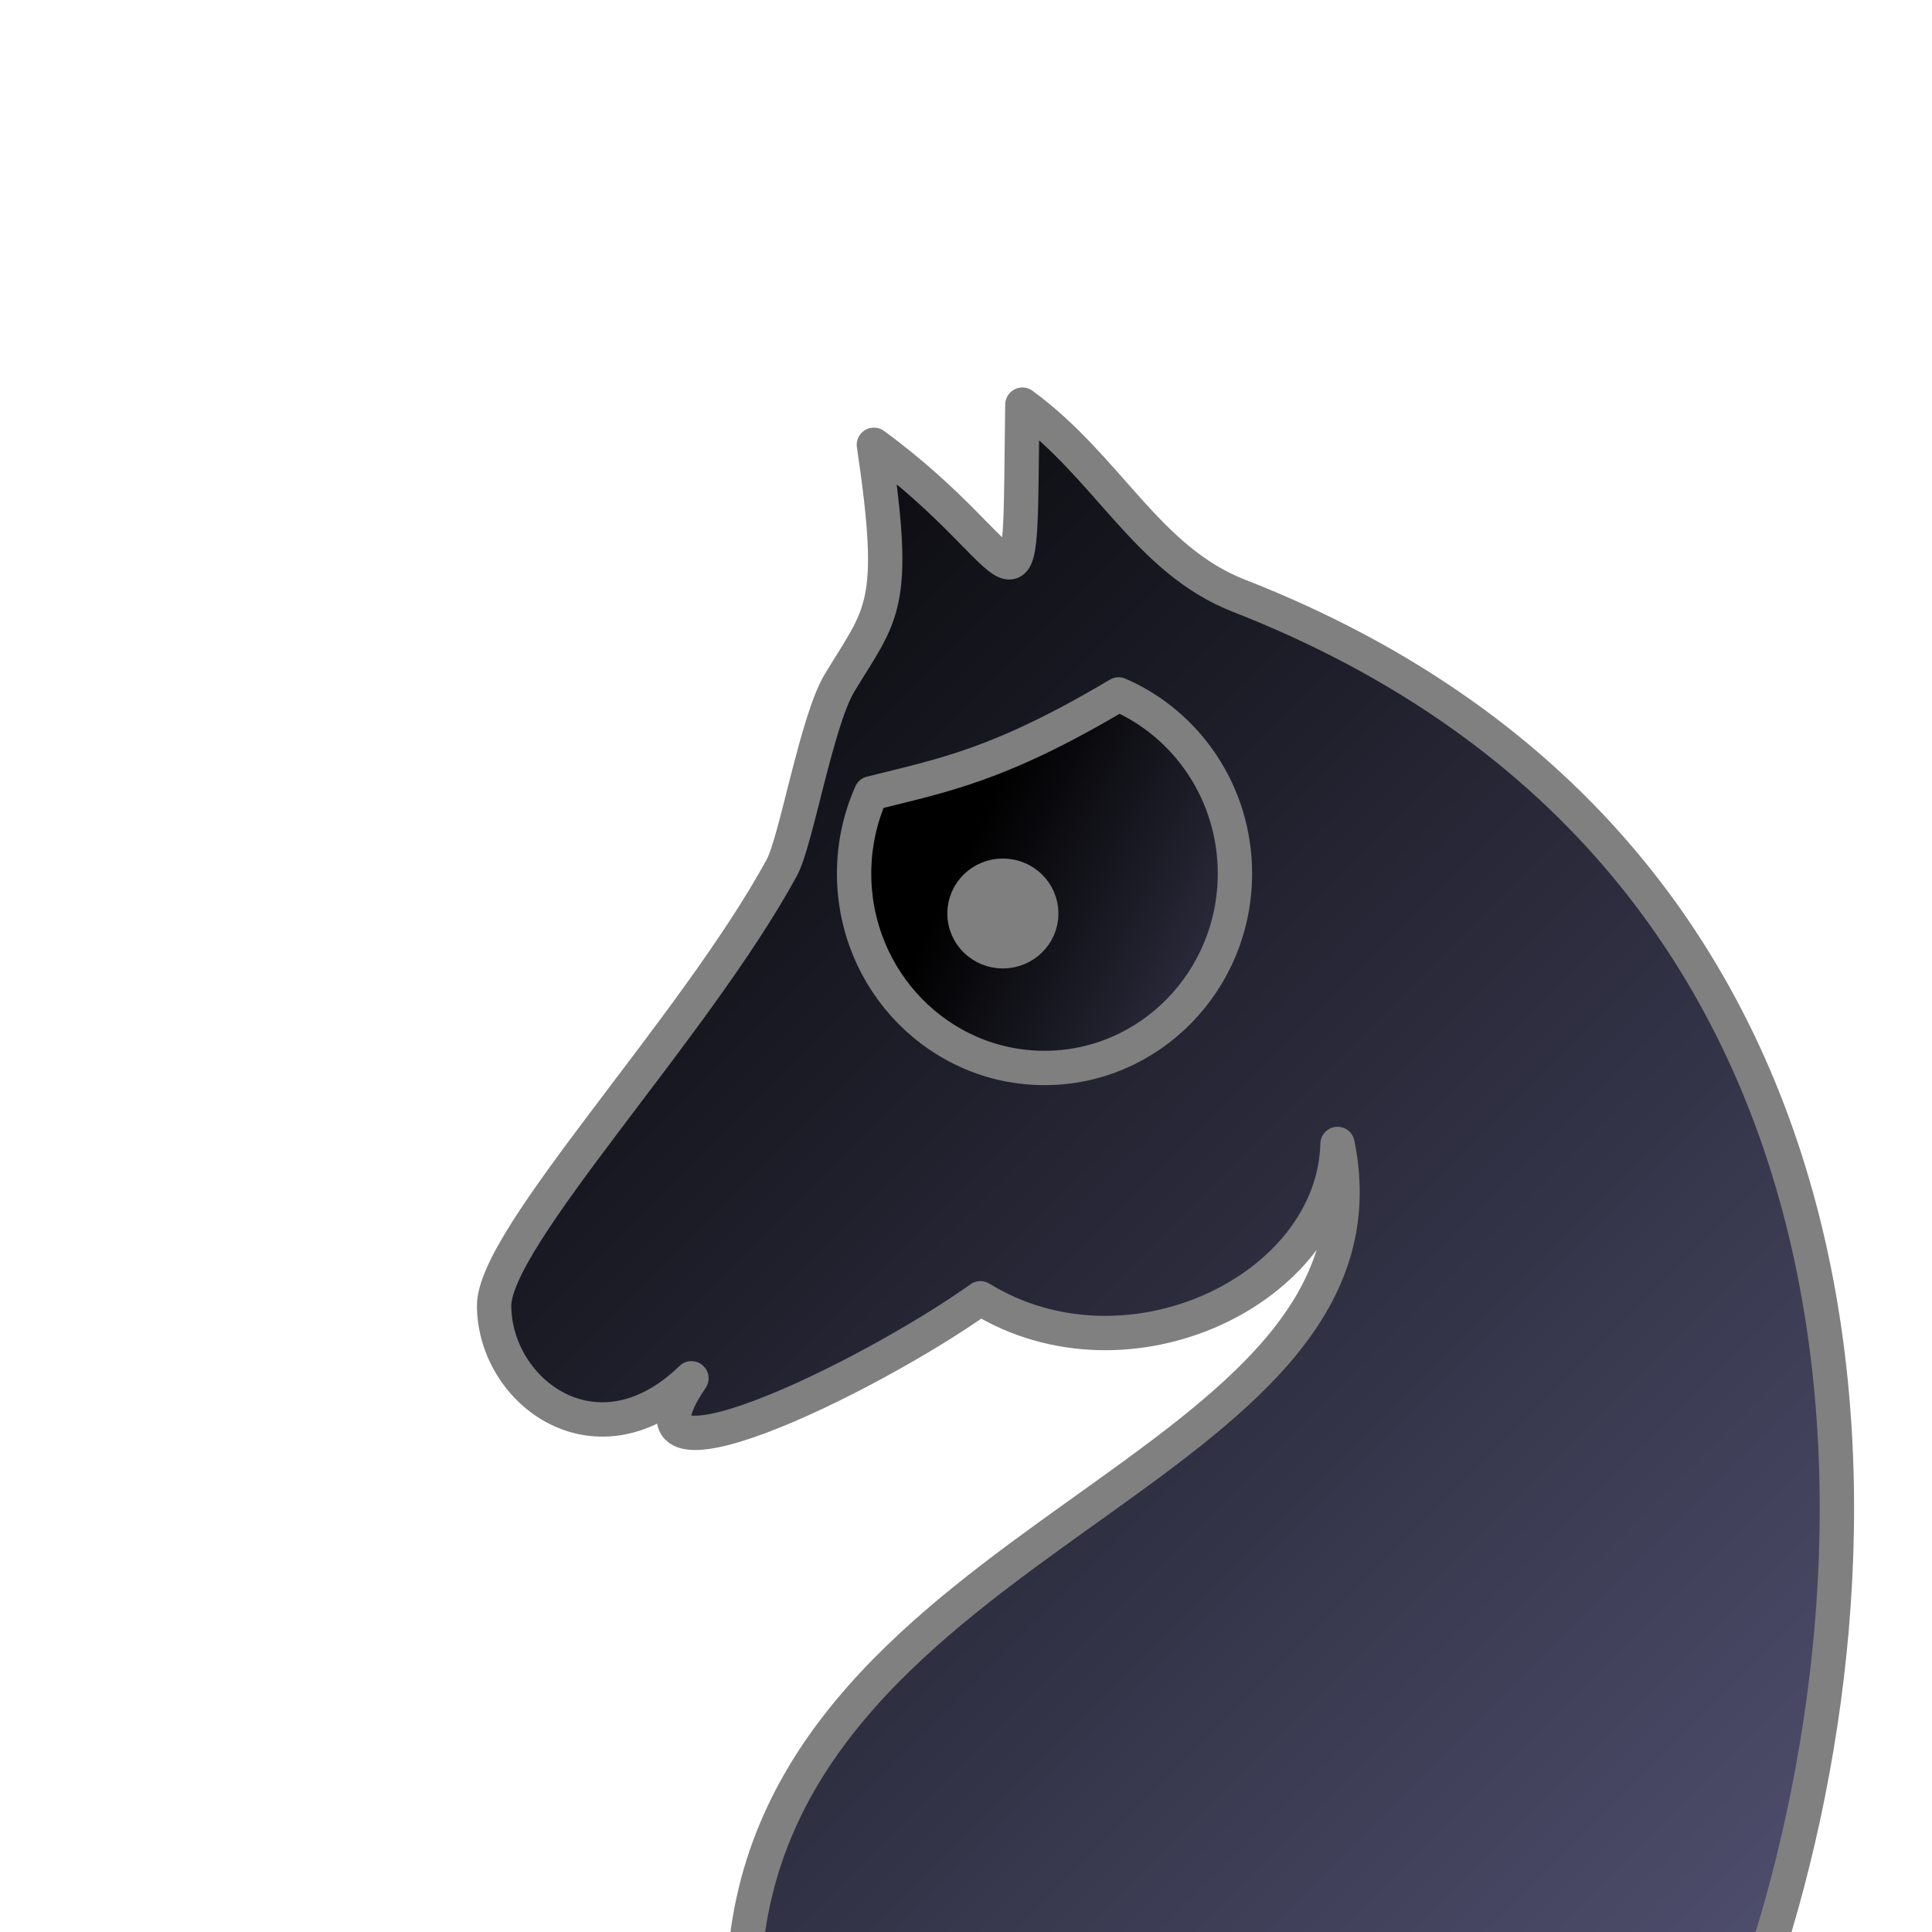
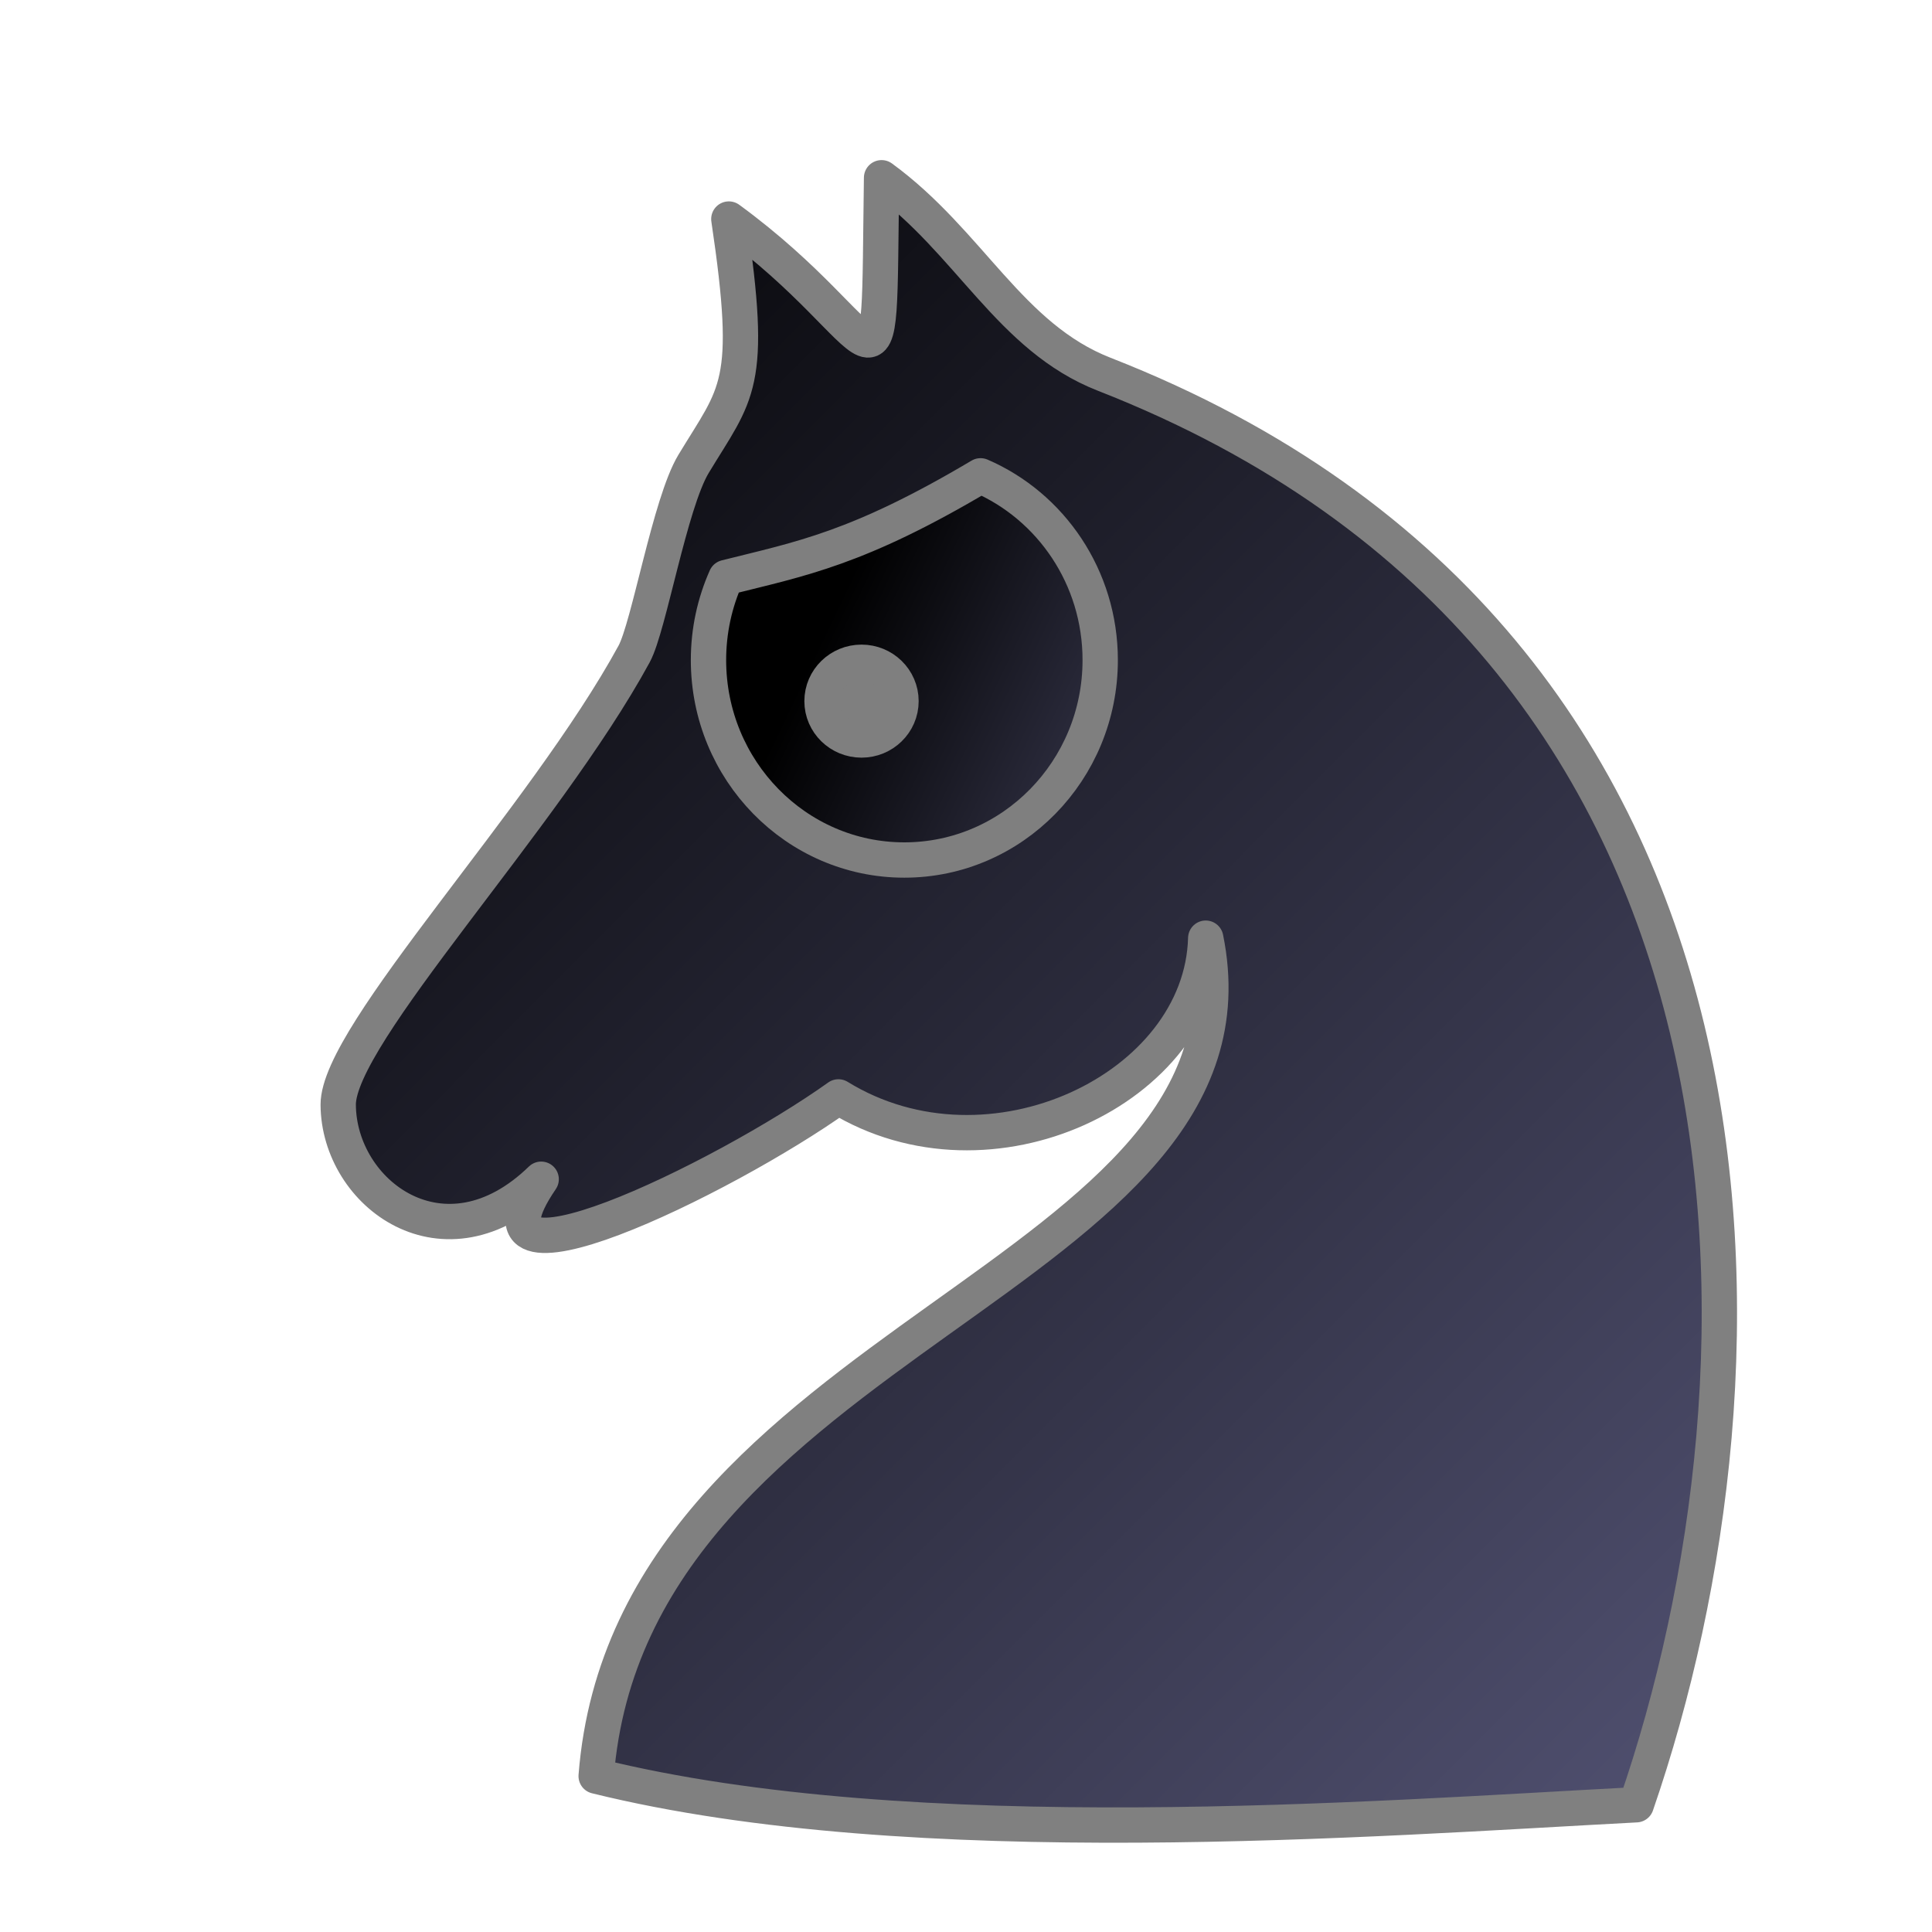
- <svg xmlns="http://www.w3.org/2000/svg" xmlns:xlink="http://www.w3.org/1999/xlink" overflow="hidden" viewBox="-100 -100 900 900" id="svg36220" version="1.0">
+ <svg xmlns="http://www.w3.org/2000/svg" xmlns:xlink="http://www.w3.org/1999/xlink" overflow="hidden" viewBox="-23 8 875 875" id="svg36220" version="1.0">
  <defs id="defs36222">
    <linearGradient id="linearGradient2507">
      <stop style="stop-color:#000000;stop-opacity:1" offset="0" id="stop2509" />
      <stop style="stop-color:#505070;stop-opacity:1" offset="1" id="stop2511" />
    </linearGradient>
    <linearGradient xlink:href="#linearGradient2507" id="linearGradient2513" x1="63.677" y1="137.906" x2="741.164" y2="814.156" gradientUnits="userSpaceOnUse" gradientTransform="translate(2,12)" />
    <linearGradient xlink:href="#linearGradient2507" id="linearGradient2229" x1="340.957" y1="313.549" x2="553.437" y2="414.998" gradientUnits="userSpaceOnUse" />
  </defs>
  <g id="layer1">
    <path style="fill:url(#linearGradient2513);fill-opacity:1;fill-rule:evenodd;stroke:#808080;stroke-width:16;stroke-linecap:round;stroke-linejoin:round;stroke-miterlimit:4;stroke-dasharray:none;stroke-opacity:1" d="M 376.261,88.503 C 374.574,204.861 380.518,160.919 307.091,107.204 C 318.423,183.107 310.731,185.608 291.115,218.088 C 280.38,235.863 270.919,291.833 264.202,304.17 C 223.498,378.926 130.018,476.519 130.179,508.335 C 130.383,548.609 178.281,584.659 222.096,542.071 C 181.105,602.077 304.863,541.799 356.727,504.787 C 425.378,547.049 521.29,500.802 523.073,432.898 C 554.313,586.494 262.583,613.171 247,812.398 C 390.986,847.968 599.587,831.574 718.049,825.371 C 785.794,628.944 792.046,300.606 477.105,177.503 C 434.3,160.771 416.318,117.733 376.261,88.503 z " id="path4618" />
    <path style="opacity:0.99;fill:url(#linearGradient2229);fill-opacity:1;fill-rule:evenodd;stroke:#808080;stroke-width:16;stroke-linecap:round;stroke-linejoin:round;stroke-miterlimit:4;stroke-dasharray:none;stroke-dashoffset:0;stroke-opacity:1" d="M 421.094,223.5 C 365.392,256.569 339.82,261.019 305.781,269.562 C 300.709,280.961 297.875,293.609 297.875,306.938 C 297.875,356.927 337.594,397.5 386.562,397.5 C 435.531,397.5 475.281,356.927 475.281,306.938 C 475.281,269.446 452.93,237.254 421.094,223.5 z " id="path1345" />
    <path style="opacity:0.99;fill:#808080;fill-opacity:1;fill-rule:evenodd;stroke:#808080;stroke-width:20.423;stroke-linecap:round;stroke-linejoin:round;stroke-miterlimit:4;stroke-dasharray:none;stroke-dashoffset:0;stroke-opacity:1" id="path2231" d="M 422.054 340.25 A 23.202 22.097 0 1 1  375.65,340.25 A 23.202 22.097 0 1 1  422.054 340.25 z" transform="matrix(0.774653,0,0,0.792339,58.20569,55.94714)" />
  </g>
</svg>
